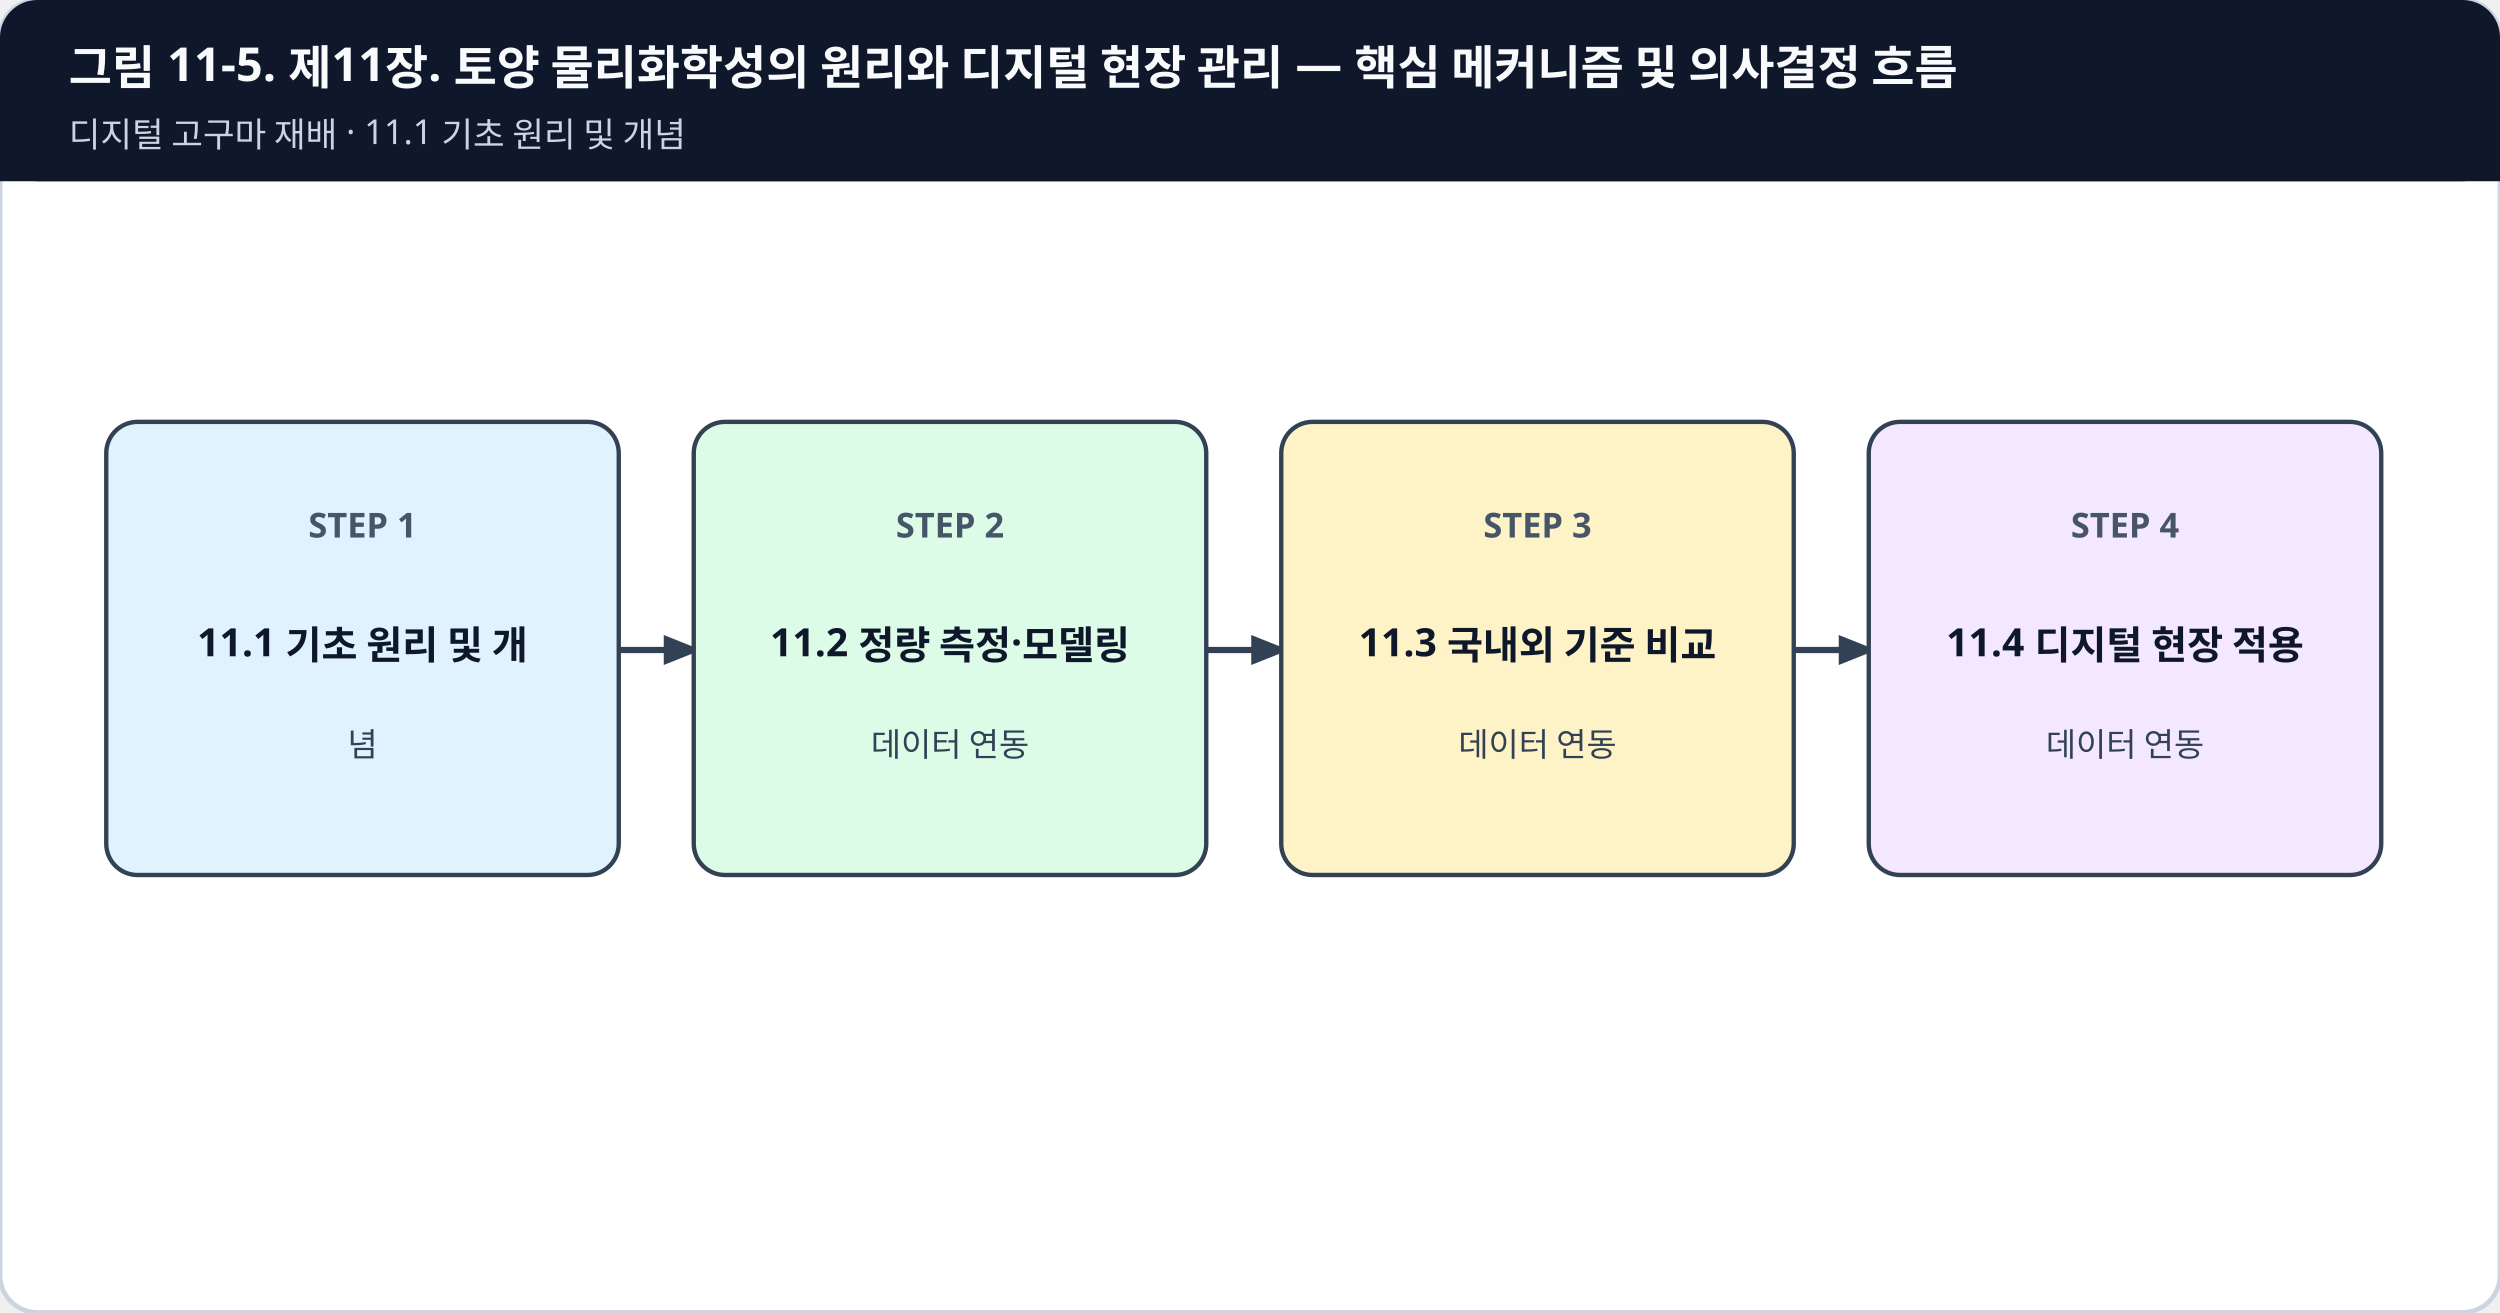
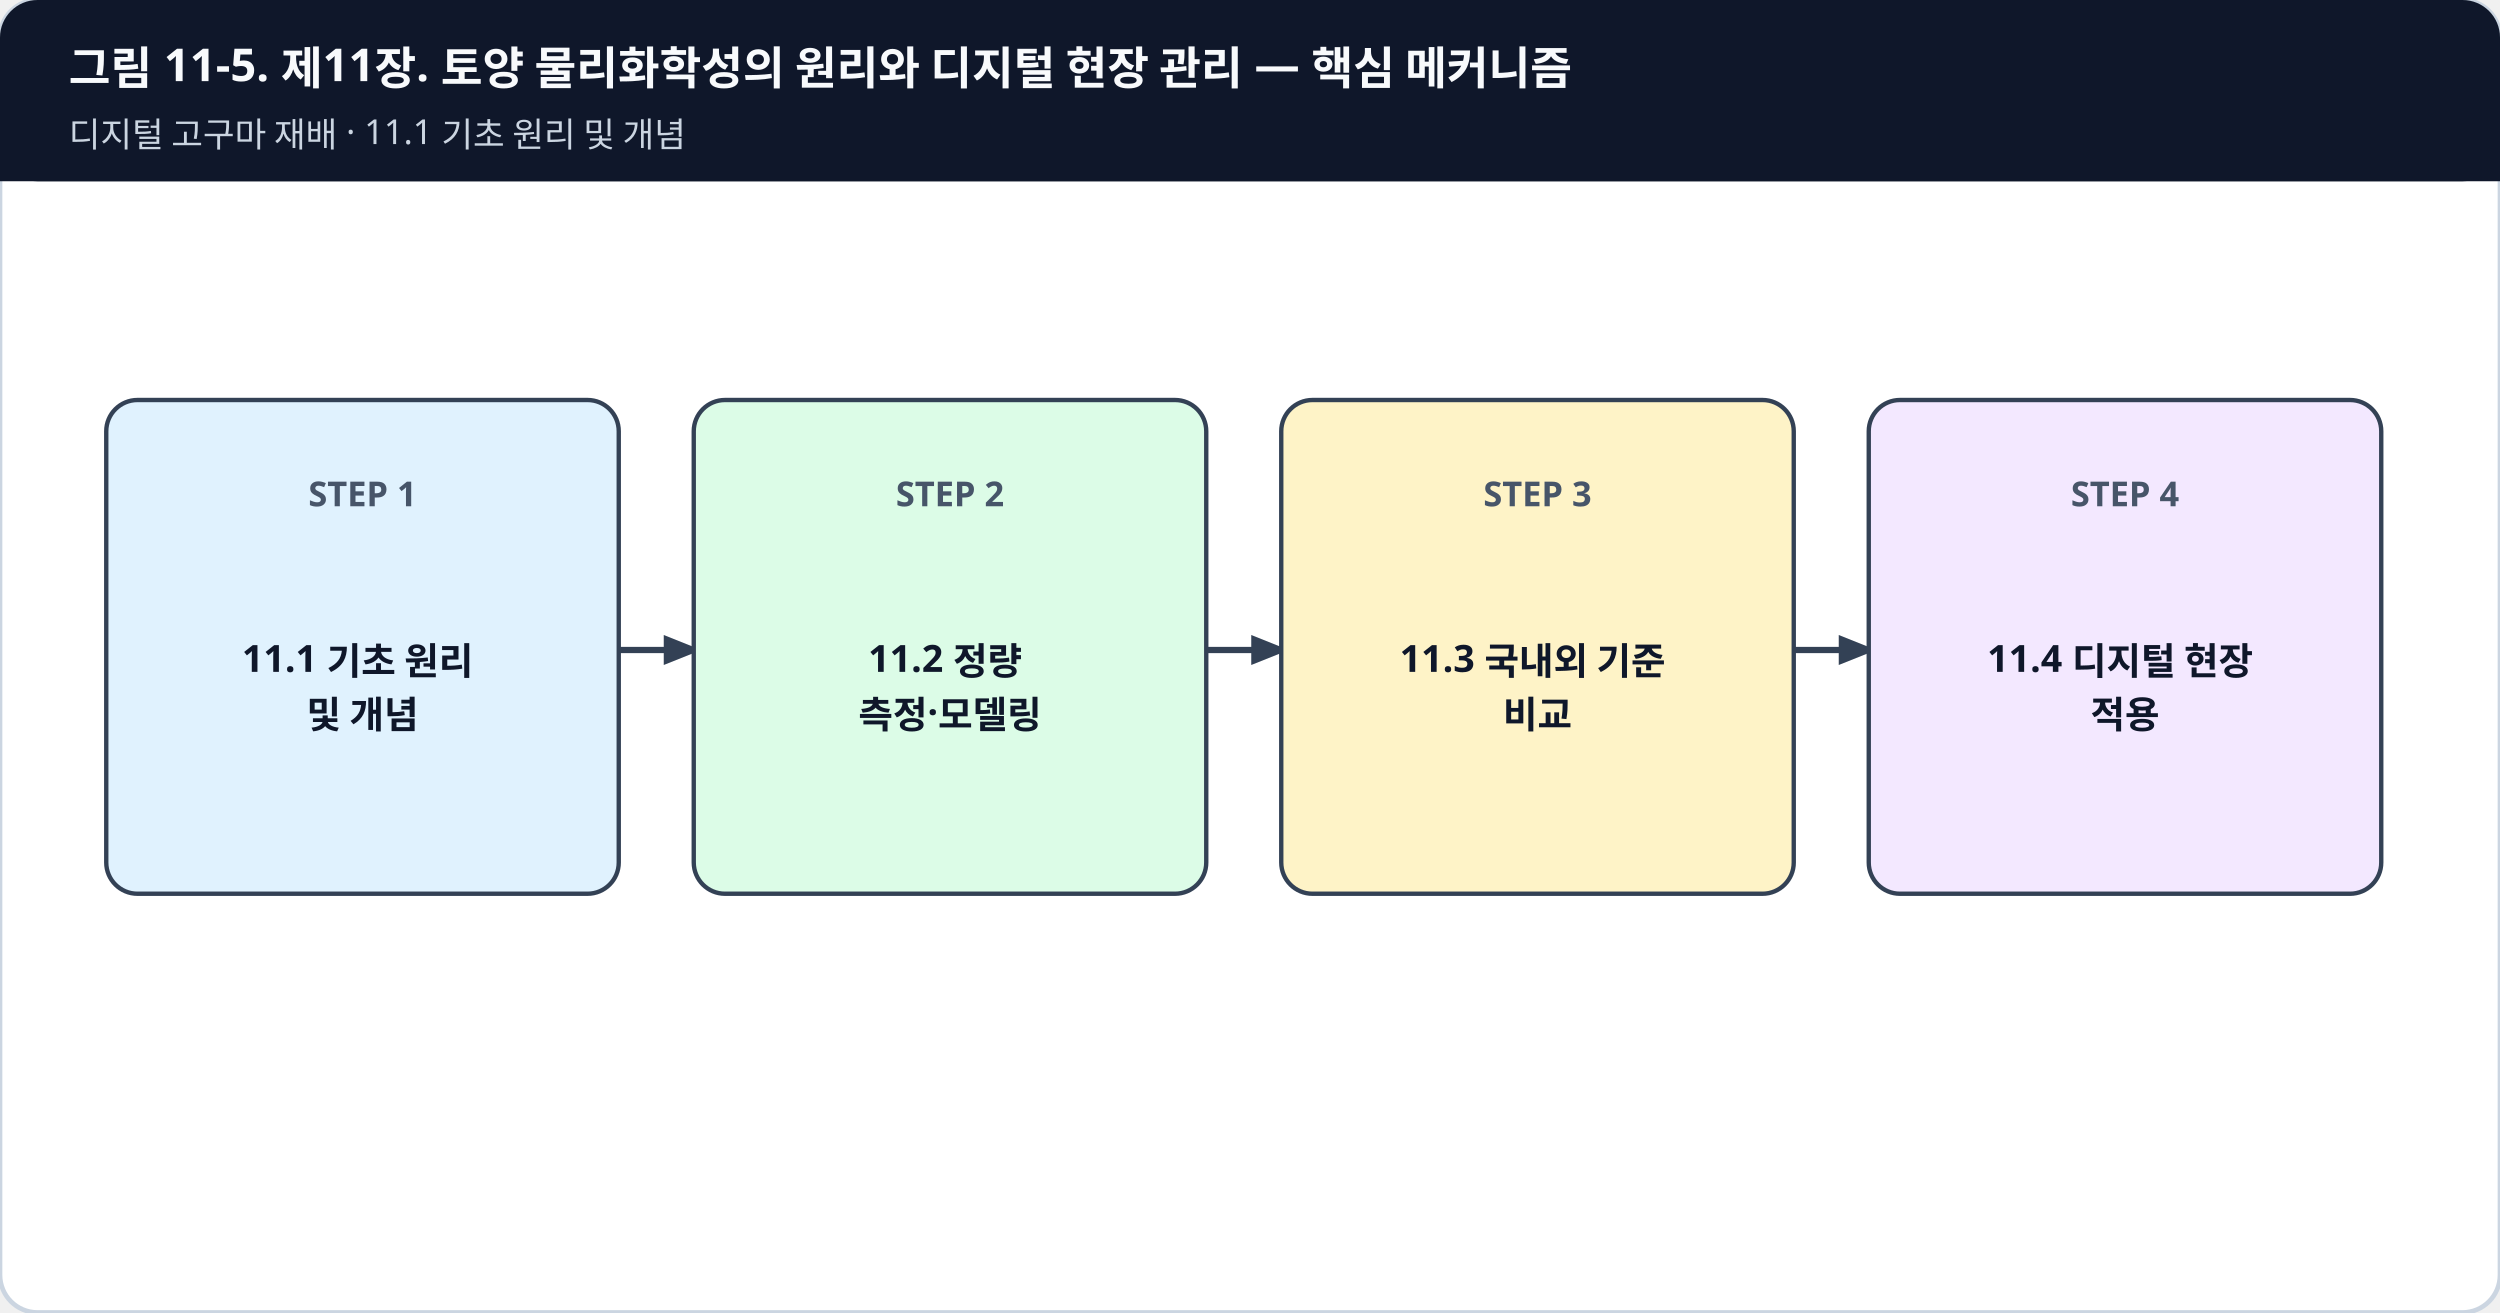
<svg xmlns="http://www.w3.org/2000/svg" viewBox="0 0 800 420" width="800" height="420" style="background:#ffffff;font-family:'Malgun Gothic', 'Apple SD Gothic Neo', 'Noto Sans KR', sans-serif;">
  <rect x="0" y="0" width="800" height="420" rx="12" fill="#ffffff" stroke="#cbd5e1" stroke-width="1.5" />
  <rect x="0" y="0" width="800" height="58" rx="12" fill="#0f172a" />
  <rect x="0" y="42" width="800" height="16" fill="#0f172a" />
-   <text x="22" y="27" font-size="15" font-weight="700" fill="#f8fafc">그림 11-5. 제11장. 토양 물리화학성의 원리와 디지털 현장 관리 — 핵심 메커니즘 및 의사결정 흐름</text>
+   <text x="22" y="27" font-size="14.5" font-weight="700" fill="#f8fafc">그림 11-5. 제11장. 토양 물리화학성의 원리와 디지털 현장 관리 — 핵심 메커니즘</text>
  <text x="22" y="47" font-size="11" fill="#cbd5e1">디지털 고구마 재배 · 11.1 기초 원리 및 개념</text>
  <defs>
    <marker id="ar" viewBox="0 0 10 10" refX="8" refY="5" markerWidth="6" markerHeight="6" orient="auto">
      <path d="M 0 1 L 10 5 L 0 9 z" fill="#334155" />
    </marker>
  </defs>
-   <rect x="34" y="135" width="164" height="145" rx="10" fill="#e0f2fe" stroke="#334155" stroke-width="1.4" />
-   <text x="116" y="172" text-anchor="middle" font-size="11" font-weight="700" fill="#475569">STEP 1</text>
-   <text x="116" y="210" text-anchor="middle" font-size="12.5" font-weight="700" fill="#0f172a">11.1 기초 원리 및 개</text>
-   <text x="116" y="242" text-anchor="middle" font-size="10.5" fill="#334155">념</text>
+   <rect x="34" y="128" width="164" height="158" rx="10" fill="#e0f2fe" stroke="#334155" stroke-width="1.4" />
+   <text x="116" y="162" text-anchor="middle" font-size="11" font-weight="700" fill="#475569">STEP 1</text>
+   <text text-anchor="middle" font-size="12" font-weight="700" fill="#0f172a">
+     <tspan x="116" y="215.0">11.1 기초 원리</tspan>
+     <tspan x="116" y="233.0">및 개념</tspan>
+   </text>
  <line x1="198" y1="208" x2="222" y2="208" stroke="#334155" stroke-width="2" marker-end="url(#ar)" />
-   <rect x="222" y="135" width="164" height="145" rx="10" fill="#dcfce7" stroke="#334155" stroke-width="1.4" />
-   <text x="304" y="172" text-anchor="middle" font-size="11" font-weight="700" fill="#475569">STEP 2</text>
-   <text x="304" y="210" text-anchor="middle" font-size="12.5" font-weight="700" fill="#0f172a">11.2 정량 측정·모델링</text>
-   <text x="304" y="242" text-anchor="middle" font-size="10.5" fill="#334155">데이터 연동</text>
+   <rect x="222" y="128" width="164" height="158" rx="10" fill="#dcfce7" stroke="#334155" stroke-width="1.4" />
+   <text x="304" y="162" text-anchor="middle" font-size="11" font-weight="700" fill="#475569">STEP 2</text>
+   <text text-anchor="middle" font-size="12" font-weight="700" fill="#0f172a">
+     <tspan x="304" y="215.0">11.2 정량</tspan>
+     <tspan x="304" y="233.0">측정·모델링</tspan>
+   </text>
  <line x1="386" y1="208" x2="410" y2="208" stroke="#334155" stroke-width="2" marker-end="url(#ar)" />
-   <rect x="410" y="135" width="164" height="145" rx="10" fill="#fef3c7" stroke="#334155" stroke-width="1.4" />
-   <text x="492" y="172" text-anchor="middle" font-size="11" font-weight="700" fill="#475569">STEP 3</text>
-   <text x="492" y="210" text-anchor="middle" font-size="12.5" font-weight="700" fill="#0f172a">11.3 국내외 기준 비교</text>
-   <text x="492" y="242" text-anchor="middle" font-size="10.5" fill="#334155">데이터 연동</text>
+   <rect x="410" y="128" width="164" height="158" rx="10" fill="#fef3c7" stroke="#334155" stroke-width="1.4" />
+   <text x="492" y="162" text-anchor="middle" font-size="11" font-weight="700" fill="#475569">STEP 3</text>
+   <text text-anchor="middle" font-size="12" font-weight="700" fill="#0f172a">
+     <tspan x="492" y="215.0">11.3 국내외 기준</tspan>
+     <tspan x="492" y="233.0">비교</tspan>
+   </text>
  <line x1="574" y1="208" x2="598" y2="208" stroke="#334155" stroke-width="2" marker-end="url(#ar)" />
-   <rect x="598" y="135" width="164" height="145" rx="10" fill="#f3e8ff" stroke="#334155" stroke-width="1.4" />
-   <text x="680" y="172" text-anchor="middle" font-size="11" font-weight="700" fill="#475569">STEP 4</text>
-   <text x="680" y="210" text-anchor="middle" font-size="12.5" font-weight="700" fill="#0f172a">11.4 디지털 현장 적용</text>
-   <text x="680" y="242" text-anchor="middle" font-size="10.5" fill="#334155">데이터 연동</text>
+   <rect x="598" y="128" width="164" height="158" rx="10" fill="#f3e8ff" stroke="#334155" stroke-width="1.4" />
+   <text x="680" y="162" text-anchor="middle" font-size="11" font-weight="700" fill="#475569">STEP 4</text>
+   <text text-anchor="middle" font-size="12" font-weight="700" fill="#0f172a">
+     <tspan x="680" y="215.0">11.4 디지털 현장</tspan>
+     <tspan x="680" y="233.0">적용</tspan>
+   </text>
</svg>
